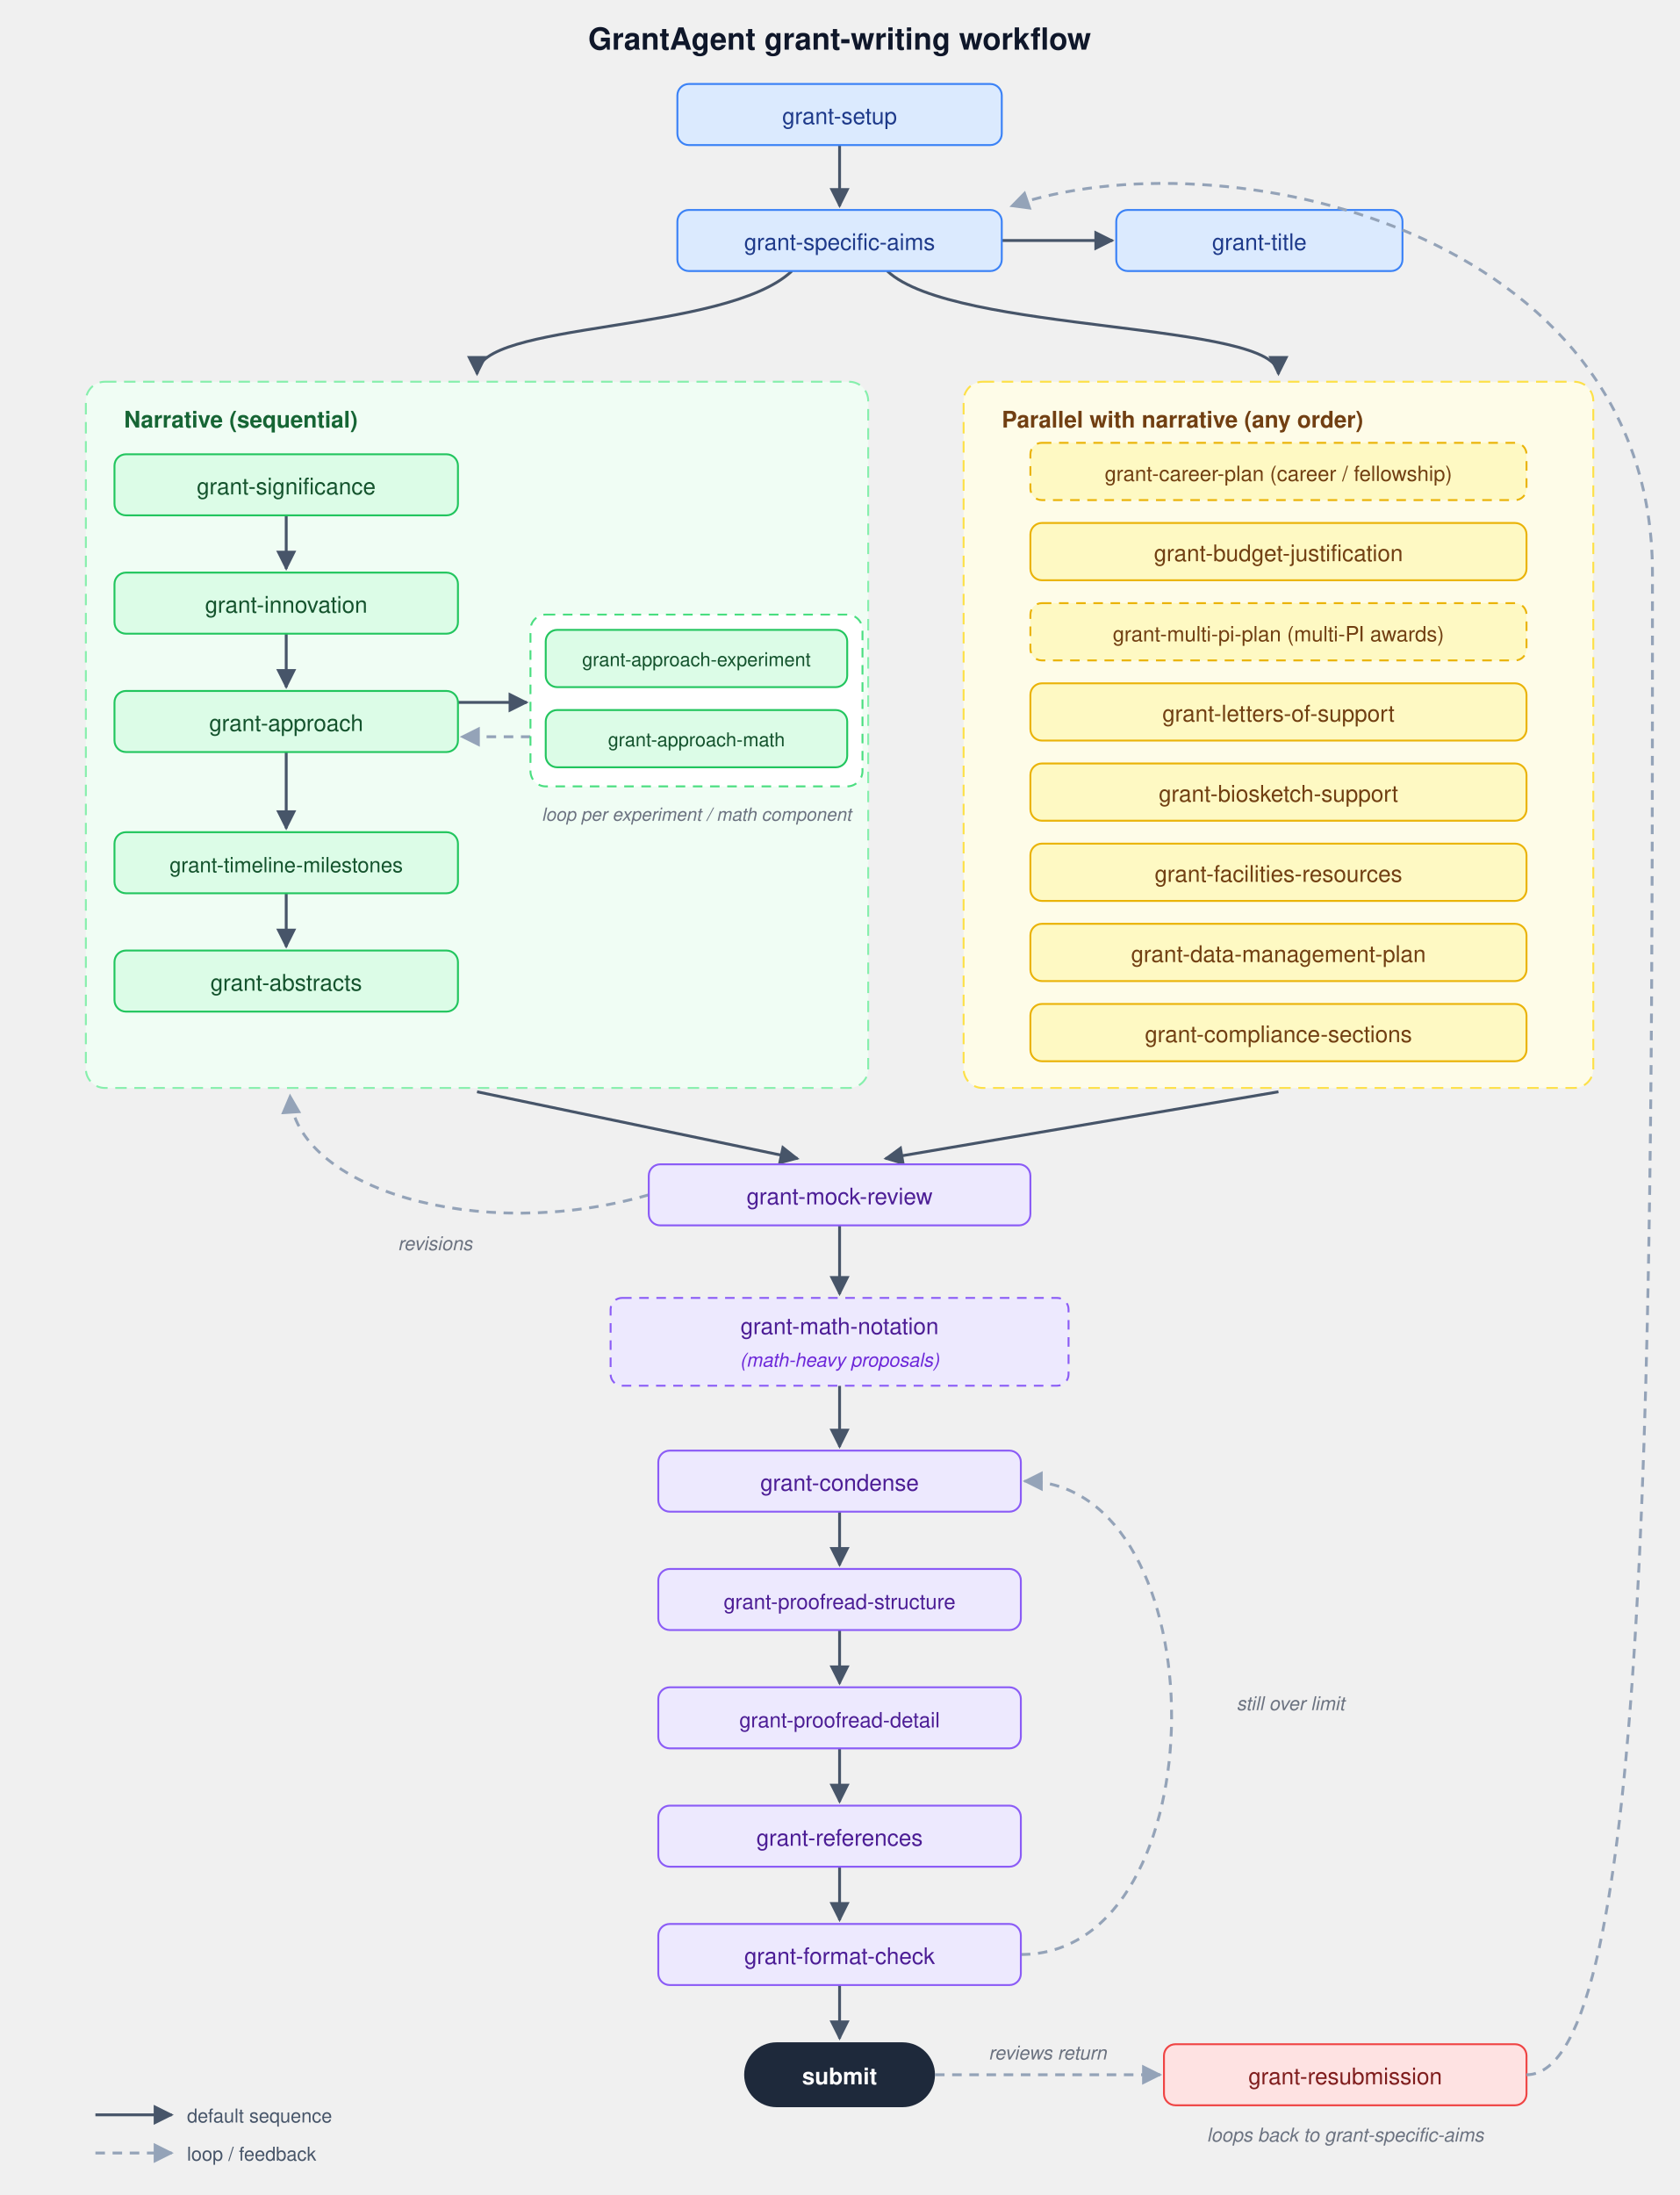
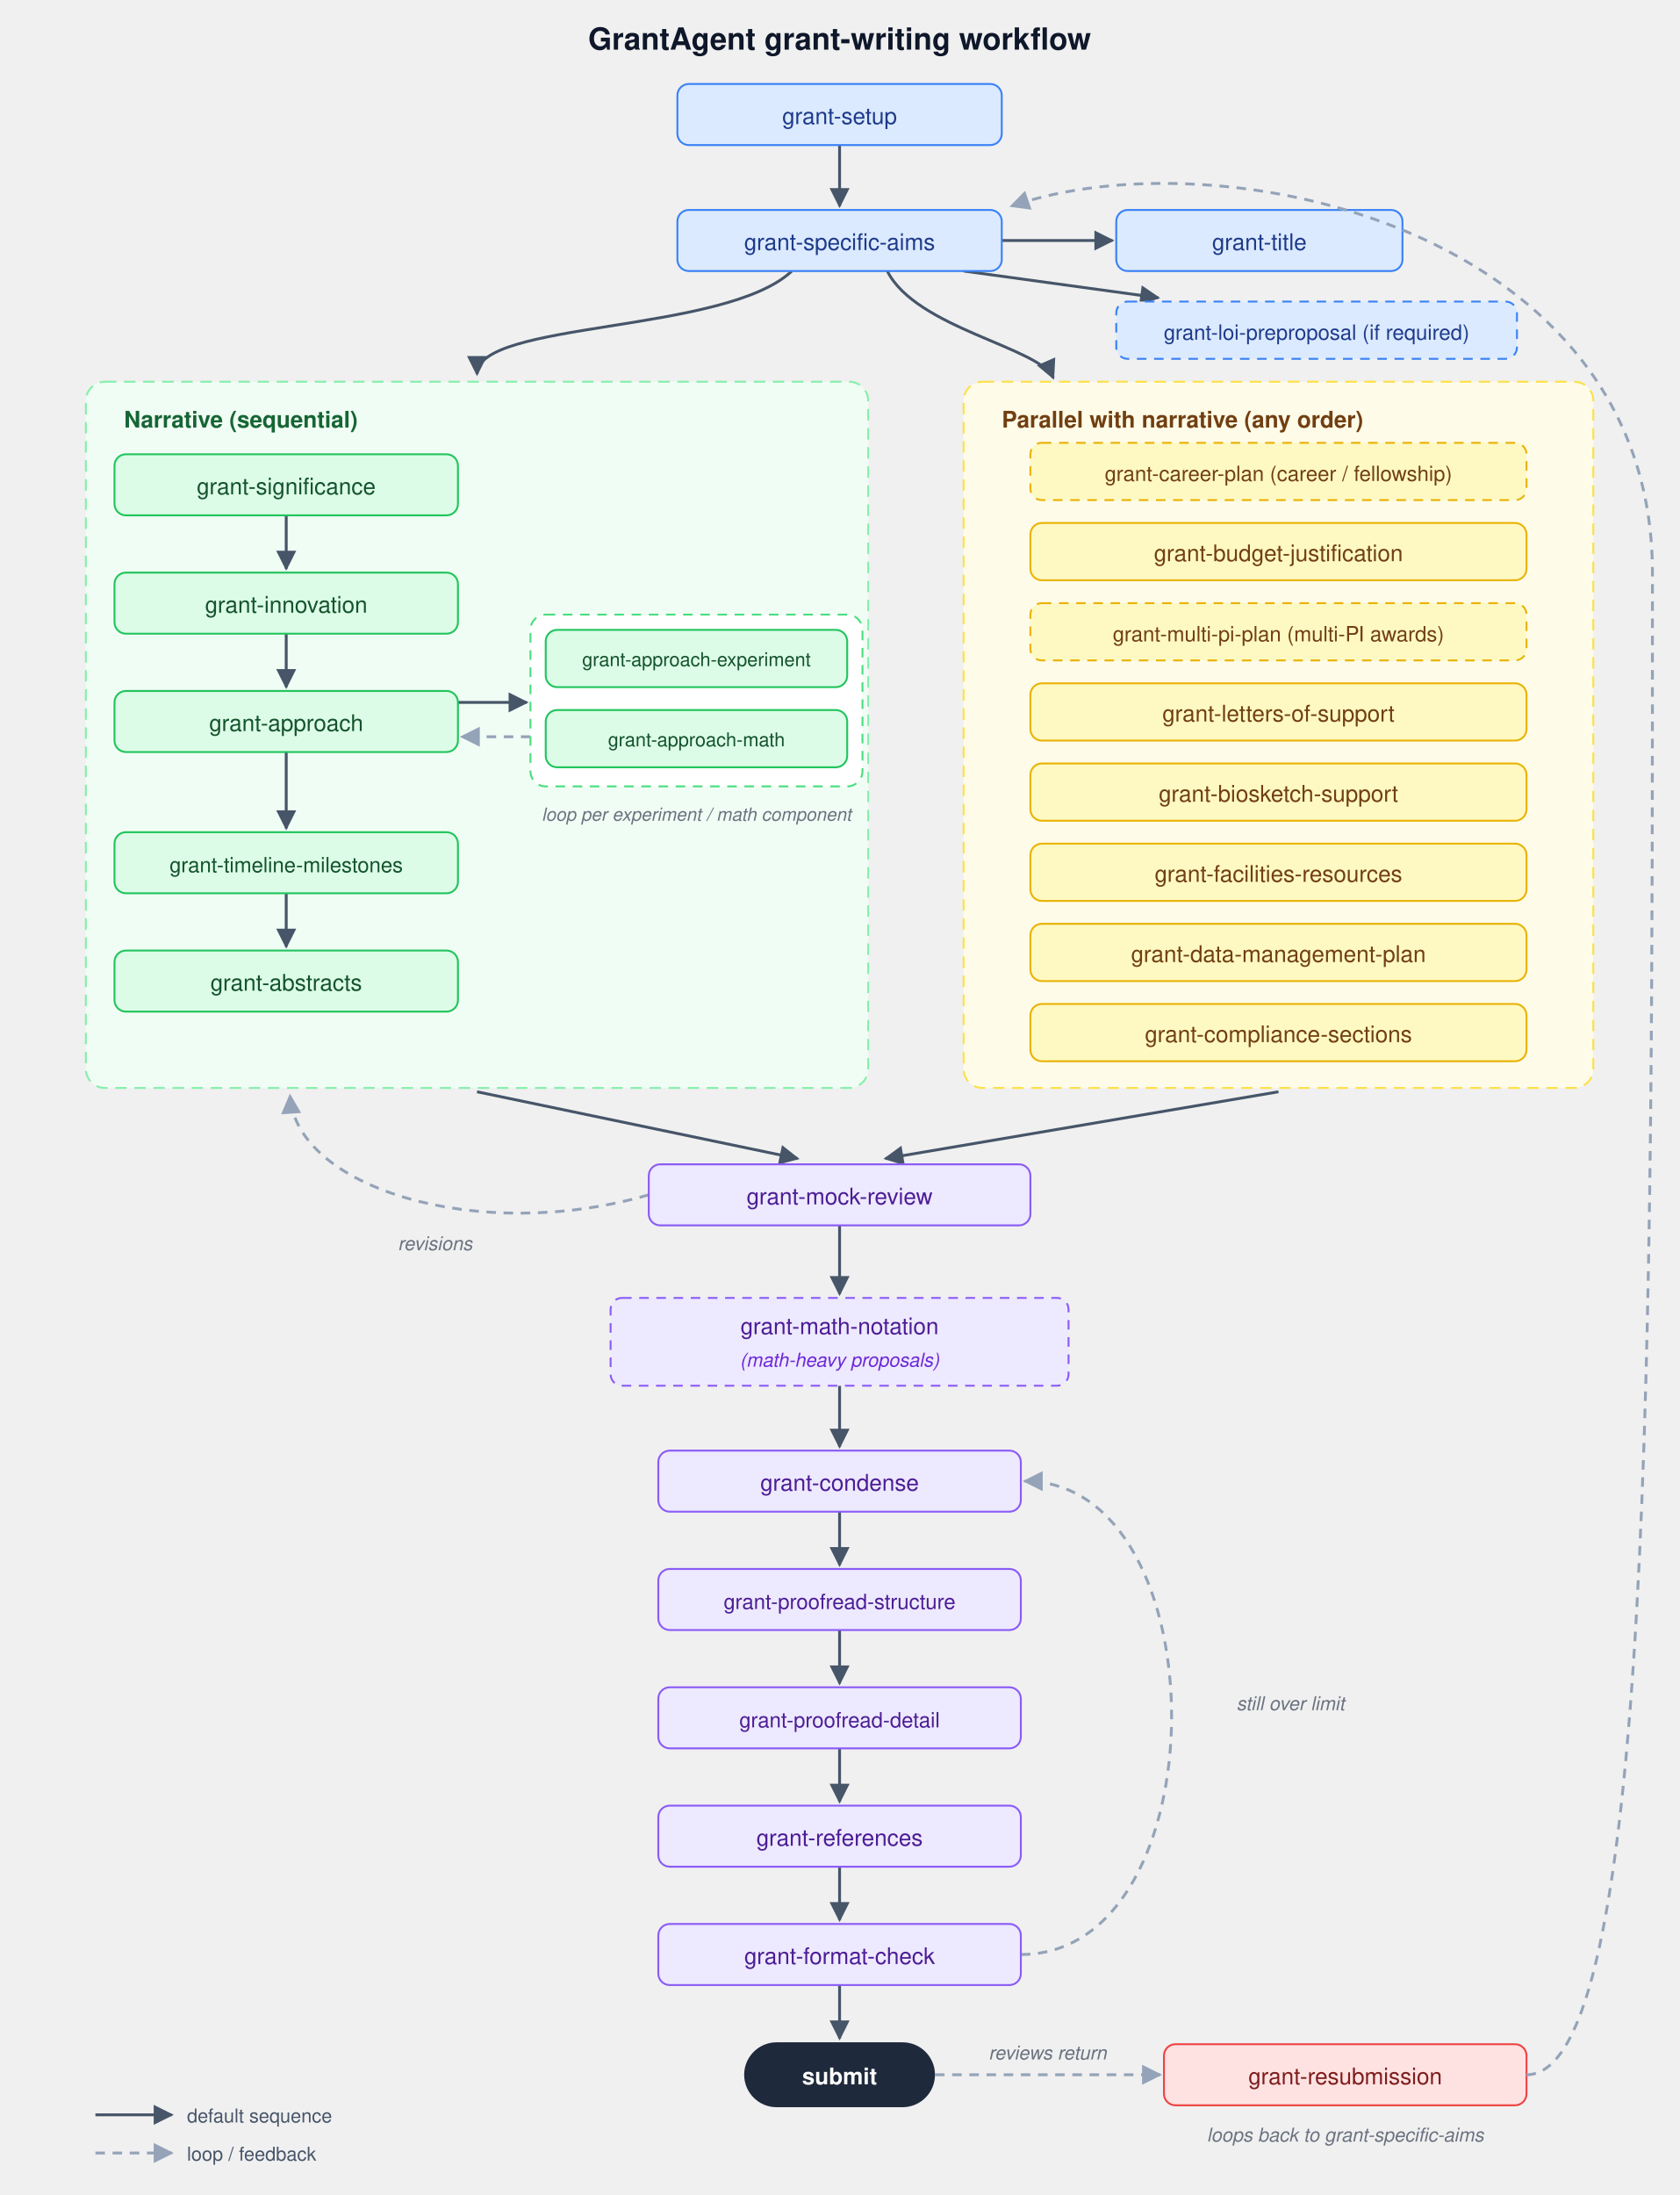
<svg xmlns="http://www.w3.org/2000/svg" viewBox="0 0 880 1150" font-family="Helvetica, Arial, sans-serif">
  <defs>
    <marker id="a" viewBox="0 0 10 10" refX="9" refY="5" markerWidth="7" markerHeight="7" orient="auto-start-reverse">
      <path d="M0,0 L10,5 L0,10 z" fill="#475569" />
    </marker>
    <marker id="ad" viewBox="0 0 10 10" refX="9" refY="5" markerWidth="7" markerHeight="7" orient="auto-start-reverse">
      <path d="M0,0 L10,5 L0,10 z" fill="#94a3b8" />
    </marker>
  </defs>
  <text x="440" y="26" text-anchor="middle" font-size="16" font-weight="bold" fill="#0f172a">GrantAgent grant-writing workflow</text>
  <rect x="45" y="200" width="410" height="370" rx="10" fill="#f0fdf4" stroke="#86efac" stroke-dasharray="6 4" />
  <text x="65" y="224" font-size="12" font-weight="bold" fill="#166534">Narrative (sequential)</text>
  <rect x="505" y="200" width="330" height="370" rx="10" fill="#fefce8" stroke="#fde047" stroke-dasharray="6 4" />
  <text x="525" y="224" font-size="12" font-weight="bold" fill="#713f12">Parallel with narrative (any order)</text>
  <line x1="440" y1="76" x2="440" y2="108" stroke="#475569" stroke-width="1.5" marker-end="url(#a)" />
  <line x1="525" y1="126" x2="583" y2="126" stroke="#475569" stroke-width="1.5" marker-end="url(#a)" />
  <path d="M415,142 C380,175 250,168 250,196" fill="none" stroke="#475569" stroke-width="1.5" marker-end="url(#a)" />
-   <path d="M465,142 C500,175 670,168 670,196" fill="none" stroke="#475569" stroke-width="1.5" marker-end="url(#a)" />
+   <path d="M465,142 C480,172 545,182 552,198" fill="none" stroke="#475569" stroke-width="1.5" marker-end="url(#a)" />
+   <line x1="505" y1="142" x2="607" y2="156" stroke="#475569" stroke-width="1.5" marker-end="url(#a)" />
  <rect x="355" y="44" width="170" height="32" rx="6" fill="#dbeafe" stroke="#3b82f6" />
  <text x="440" y="65" text-anchor="middle" font-size="12" fill="#1e3a8a">grant-setup</text>
  <rect x="355" y="110" width="170" height="32" rx="6" fill="#dbeafe" stroke="#3b82f6" />
  <text x="440" y="131" text-anchor="middle" font-size="12" fill="#1e3a8a">grant-specific-aims</text>
  <rect x="585" y="110" width="150" height="32" rx="6" fill="#dbeafe" stroke="#3b82f6" />
  <text x="660" y="131" text-anchor="middle" font-size="12" fill="#1e3a8a">grant-title</text>
+   <rect x="585" y="158" width="210" height="30" rx="6" fill="#dbeafe" stroke="#3b82f6" stroke-dasharray="5 4" />
+   <text x="690" y="178" text-anchor="middle" font-size="11" fill="#1e3a8a">grant-loi-preproposal (if required)</text>
  <line x1="150" y1="270" x2="150" y2="298" stroke="#475569" stroke-width="1.5" marker-end="url(#a)" />
  <line x1="150" y1="332" x2="150" y2="360" stroke="#475569" stroke-width="1.5" marker-end="url(#a)" />
  <line x1="150" y1="394" x2="150" y2="434" stroke="#475569" stroke-width="1.5" marker-end="url(#a)" />
  <line x1="150" y1="468" x2="150" y2="496" stroke="#475569" stroke-width="1.5" marker-end="url(#a)" />
  <line x1="240" y1="368" x2="276" y2="368" stroke="#475569" stroke-width="1.5" marker-end="url(#a)" />
  <line x1="278" y1="386" x2="242" y2="386" stroke="#94a3b8" stroke-width="1.5" stroke-dasharray="5 4" marker-end="url(#ad)" />
  <text x="365" y="430" text-anchor="middle" font-size="9.5" font-style="italic" fill="#6b7280">loop per experiment / math component</text>
  <rect x="60" y="238" width="180" height="32" rx="6" fill="#dcfce7" stroke="#22c55e" />
  <text x="150" y="259" text-anchor="middle" font-size="12" fill="#14532d">grant-significance</text>
  <rect x="60" y="300" width="180" height="32" rx="6" fill="#dcfce7" stroke="#22c55e" />
  <text x="150" y="321" text-anchor="middle" font-size="12" fill="#14532d">grant-innovation</text>
  <rect x="60" y="362" width="180" height="32" rx="6" fill="#dcfce7" stroke="#22c55e" />
  <text x="150" y="383" text-anchor="middle" font-size="12" fill="#14532d">grant-approach</text>
  <rect x="278" y="322" width="174" height="90" rx="8" fill="#ffffff" stroke="#4ade80" stroke-dasharray="5 4" />
  <rect x="286" y="330" width="158" height="30" rx="6" fill="#dcfce7" stroke="#22c55e" />
  <text x="365" y="349" text-anchor="middle" font-size="10" fill="#14532d">grant-approach-experiment</text>
  <rect x="286" y="372" width="158" height="30" rx="6" fill="#dcfce7" stroke="#22c55e" />
  <text x="365" y="391" text-anchor="middle" font-size="10" fill="#14532d">grant-approach-math</text>
  <rect x="60" y="436" width="180" height="32" rx="6" fill="#dcfce7" stroke="#22c55e" />
  <text x="150" y="457" text-anchor="middle" font-size="11" fill="#14532d">grant-timeline-milestones</text>
  <rect x="60" y="498" width="180" height="32" rx="6" fill="#dcfce7" stroke="#22c55e" />
  <text x="150" y="519" text-anchor="middle" font-size="12" fill="#14532d">grant-abstracts</text>
  <rect x="540" y="232" width="260" height="30" rx="6" fill="#fef9c3" stroke="#eab308" stroke-dasharray="5 4" />
  <text x="670" y="252" text-anchor="middle" font-size="11" fill="#713f12">grant-career-plan (career / fellowship)</text>
  <rect x="540" y="274" width="260" height="30" rx="6" fill="#fef9c3" stroke="#eab308" />
  <text x="670" y="294" text-anchor="middle" font-size="12" fill="#713f12">grant-budget-justification</text>
  <rect x="540" y="316" width="260" height="30" rx="6" fill="#fef9c3" stroke="#eab308" stroke-dasharray="5 4" />
  <text x="670" y="336" text-anchor="middle" font-size="11" fill="#713f12">grant-multi-pi-plan (multi-PI awards)</text>
  <rect x="540" y="358" width="260" height="30" rx="6" fill="#fef9c3" stroke="#eab308" />
  <text x="670" y="378" text-anchor="middle" font-size="12" fill="#713f12">grant-letters-of-support</text>
  <rect x="540" y="400" width="260" height="30" rx="6" fill="#fef9c3" stroke="#eab308" />
  <text x="670" y="420" text-anchor="middle" font-size="12" fill="#713f12">grant-biosketch-support</text>
  <rect x="540" y="442" width="260" height="30" rx="6" fill="#fef9c3" stroke="#eab308" />
  <text x="670" y="462" text-anchor="middle" font-size="12" fill="#713f12">grant-facilities-resources</text>
  <rect x="540" y="484" width="260" height="30" rx="6" fill="#fef9c3" stroke="#eab308" />
  <text x="670" y="504" text-anchor="middle" font-size="12" fill="#713f12">grant-data-management-plan</text>
  <rect x="540" y="526" width="260" height="30" rx="6" fill="#fef9c3" stroke="#eab308" />
  <text x="670" y="546" text-anchor="middle" font-size="12" fill="#713f12">grant-compliance-sections</text>
  <line x1="250" y1="572" x2="418" y2="607" stroke="#475569" stroke-width="1.5" marker-end="url(#a)" />
  <line x1="670" y1="572" x2="464" y2="607" stroke="#475569" stroke-width="1.5" marker-end="url(#a)" />
  <path d="M340,626 C250,652 155,622 152,574" fill="none" stroke="#94a3b8" stroke-width="1.5" stroke-dasharray="5 4" marker-end="url(#ad)" />
  <text x="228" y="655" text-anchor="middle" font-size="10" font-style="italic" fill="#6b7280">revisions</text>
  <line x1="440" y1="642" x2="440" y2="678" stroke="#475569" stroke-width="1.5" marker-end="url(#a)" />
  <line x1="440" y1="726" x2="440" y2="758" stroke="#475569" stroke-width="1.5" marker-end="url(#a)" />
  <line x1="440" y1="792" x2="440" y2="820" stroke="#475569" stroke-width="1.5" marker-end="url(#a)" />
  <line x1="440" y1="854" x2="440" y2="882" stroke="#475569" stroke-width="1.5" marker-end="url(#a)" />
  <line x1="440" y1="916" x2="440" y2="944" stroke="#475569" stroke-width="1.5" marker-end="url(#a)" />
  <line x1="440" y1="978" x2="440" y2="1006" stroke="#475569" stroke-width="1.5" marker-end="url(#a)" />
  <line x1="440" y1="1040" x2="440" y2="1068" stroke="#475569" stroke-width="1.5" marker-end="url(#a)" />
  <path d="M535,1024 C640,1024 640,776 537,776" fill="none" stroke="#94a3b8" stroke-width="1.5" stroke-dasharray="5 4" marker-end="url(#ad)" />
  <text x="648" y="896" font-size="10" font-style="italic" fill="#6b7280">still over limit</text>
  <rect x="340" y="610" width="200" height="32" rx="6" fill="#ede9fe" stroke="#8b5cf6" />
  <text x="440" y="631" text-anchor="middle" font-size="12" fill="#4c1d95">grant-mock-review</text>
  <rect x="320" y="680" width="240" height="46" rx="6" fill="#ede9fe" stroke="#8b5cf6" stroke-dasharray="5 4" />
  <text x="440" y="699" text-anchor="middle" font-size="12" fill="#4c1d95">grant-math-notation</text>
  <text x="440" y="716" text-anchor="middle" font-size="10" font-style="italic" fill="#6d28d9">(math-heavy proposals)</text>
  <rect x="345" y="760" width="190" height="32" rx="6" fill="#ede9fe" stroke="#8b5cf6" />
  <text x="440" y="781" text-anchor="middle" font-size="12" fill="#4c1d95">grant-condense</text>
  <rect x="345" y="822" width="190" height="32" rx="6" fill="#ede9fe" stroke="#8b5cf6" />
  <text x="440" y="843" text-anchor="middle" font-size="11" fill="#4c1d95">grant-proofread-structure</text>
  <rect x="345" y="884" width="190" height="32" rx="6" fill="#ede9fe" stroke="#8b5cf6" />
  <text x="440" y="905" text-anchor="middle" font-size="11" fill="#4c1d95">grant-proofread-detail</text>
  <rect x="345" y="946" width="190" height="32" rx="6" fill="#ede9fe" stroke="#8b5cf6" />
  <text x="440" y="967" text-anchor="middle" font-size="12" fill="#4c1d95">grant-references</text>
  <rect x="345" y="1008" width="190" height="32" rx="6" fill="#ede9fe" stroke="#8b5cf6" />
  <text x="440" y="1029" text-anchor="middle" font-size="12" fill="#4c1d95">grant-format-check</text>
  <rect x="390" y="1070" width="100" height="34" rx="17" fill="#1e293b" />
  <text x="440" y="1092" text-anchor="middle" font-size="12" font-weight="bold" fill="#ffffff">submit</text>
  <line x1="490" y1="1087" x2="608" y2="1087" stroke="#94a3b8" stroke-width="1.5" stroke-dasharray="5 4" marker-end="url(#ad)" />
  <text x="549" y="1079" text-anchor="middle" font-size="10" font-style="italic" fill="#6b7280">reviews return</text>
  <rect x="610" y="1071" width="190" height="32" rx="6" fill="#fee2e2" stroke="#ef4444" />
  <text x="705" y="1092" text-anchor="middle" font-size="12" fill="#7f1d1d">grant-resubmission</text>
  <path d="M800,1087 C866,1087 866,700 866,300 C866,120 640,70 530,108" fill="none" stroke="#94a3b8" stroke-width="1.5" stroke-dasharray="5 4" marker-end="url(#ad)" />
  <text x="705" y="1122" text-anchor="middle" font-size="10" font-style="italic" fill="#6b7280">loops back to grant-specific-aims</text>
  <line x1="50" y1="1108" x2="90" y2="1108" stroke="#475569" stroke-width="1.5" marker-end="url(#a)" />
  <text x="98" y="1112" font-size="10" fill="#475569">default sequence</text>
  <line x1="50" y1="1128" x2="90" y2="1128" stroke="#94a3b8" stroke-width="1.5" stroke-dasharray="5 4" marker-end="url(#ad)" />
  <text x="98" y="1132" font-size="10" fill="#475569">loop / feedback</text>
</svg>
